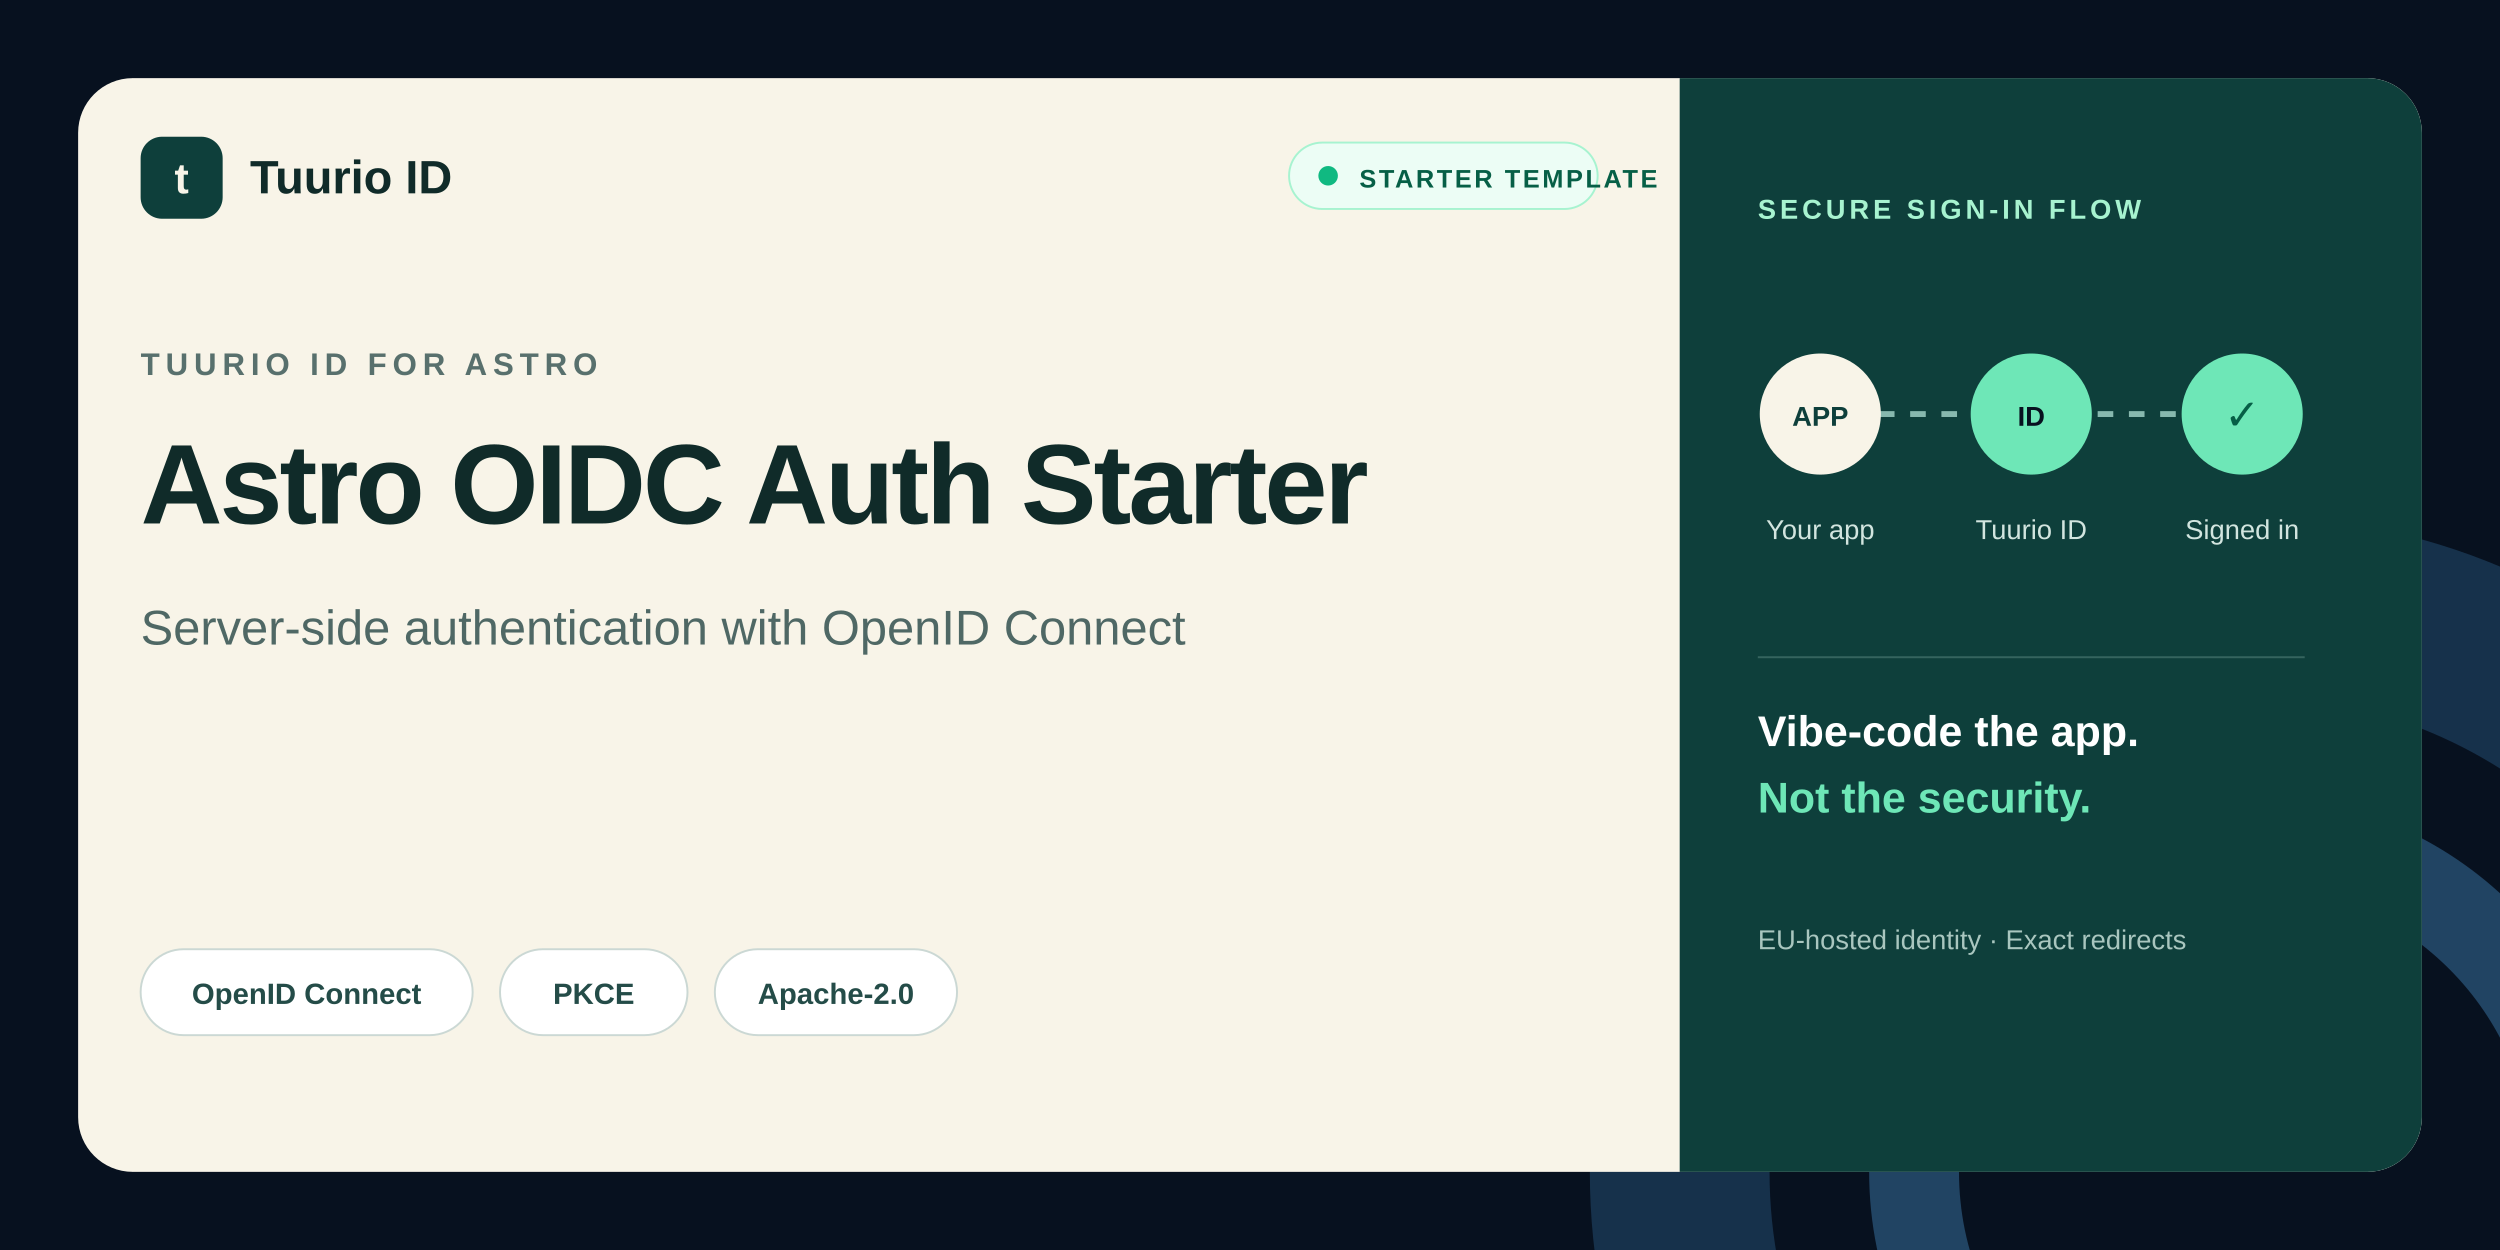
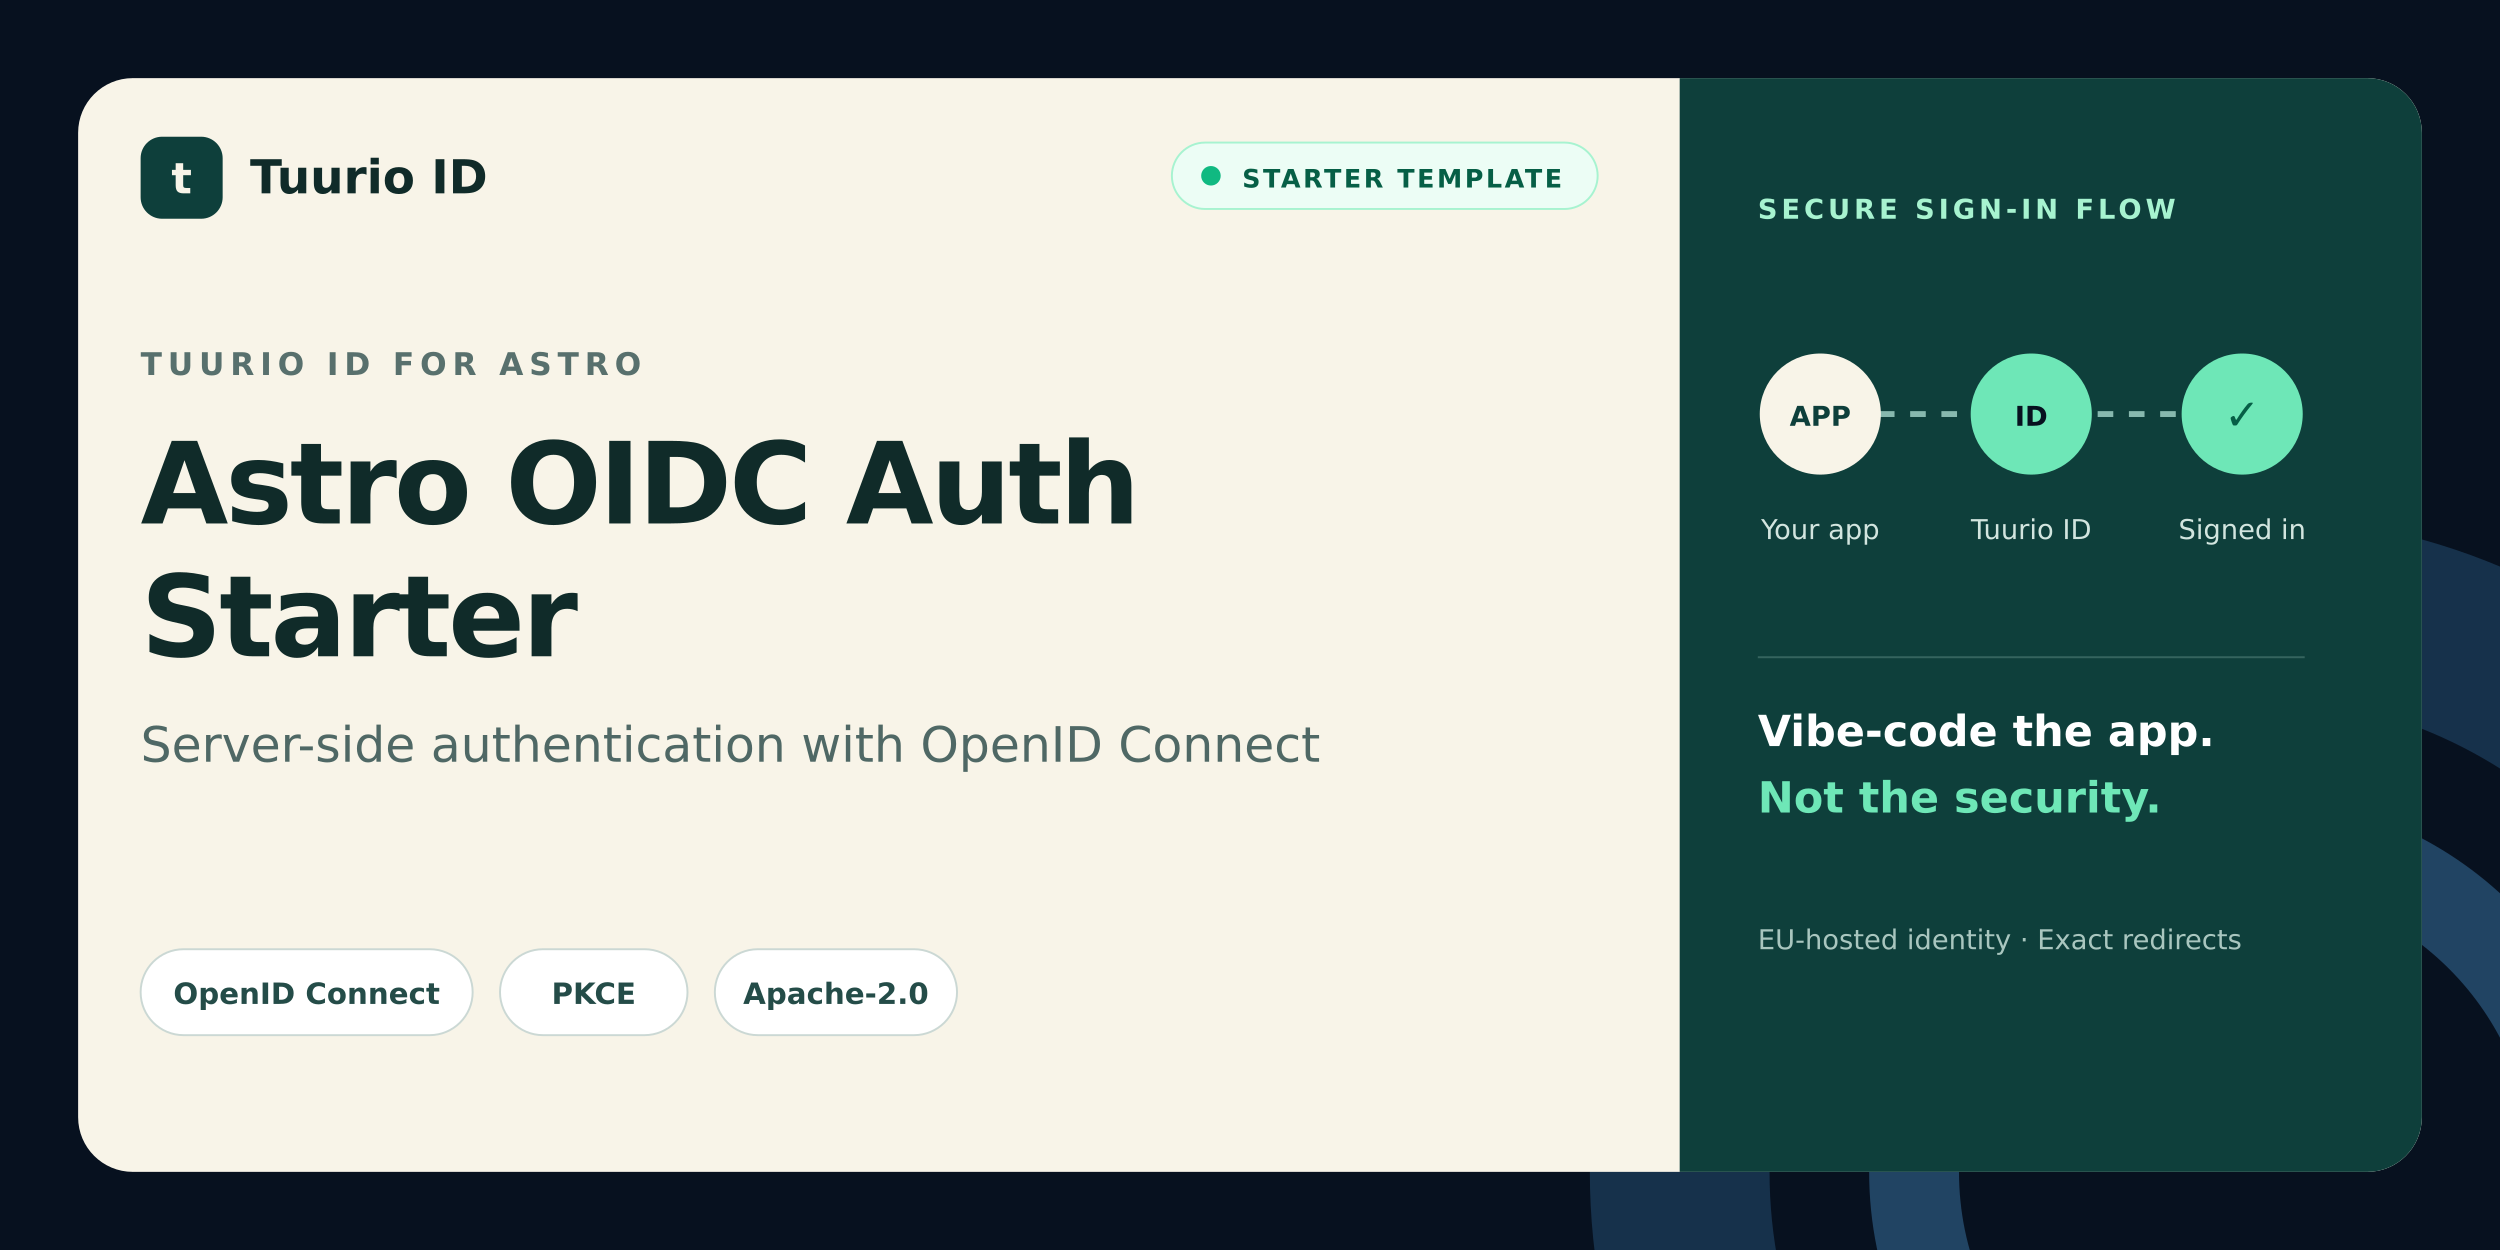
<svg xmlns="http://www.w3.org/2000/svg" width="1280" height="640" viewBox="0 0 1280 640">
  <rect width="1280" height="640" fill="#07111f" />
  <circle cx="1150" cy="600" r="290" fill="none" stroke="#16314b" stroke-width="92" />
  <circle cx="1150" cy="600" r="170" fill="none" stroke="#214463" stroke-width="46" />
  <rect x="40" y="40" width="1200" height="560" rx="28" fill="#f8f4e8" />
  <path d="M860 40h352a28 28 0 0 1 28 28v504a28 28 0 0 1-28 28H860z" fill="#0e3f3b" />
  <rect x="72" y="70" width="42" height="42" rx="11" fill="#0e3f3b" />
-   <text x="93" y="99" text-anchor="middle" fill="#f8f4e8" font-family="Arial, Helvetica, sans-serif" font-size="22" font-weight="700">t</text>
-   <text x="128" y="99" fill="#102b29" font-family="Arial, Helvetica, sans-serif" font-size="24" font-weight="700">Tuurio ID</text>
-   <rect x="660" y="73" width="158" height="34" rx="17" fill="#ecfdf5" stroke="#a7f3d0" />
-   <circle cx="680" cy="90" r="5" fill="#10b981" />
-   <text x="696" y="96" fill="#065f46" font-family="Arial, Helvetica, sans-serif" font-size="13" font-weight="700" letter-spacing="1.3">STARTER TEMPLATE</text>
-   <text x="72" y="192" fill="#58706d" font-family="Arial, Helvetica, sans-serif" font-size="16" font-weight="700" letter-spacing="3">TUURIO ID FOR ASTRO</text>
-   <text x="72" y="268" fill="#102b29" font-family="Arial, Helvetica, sans-serif" font-size="58" font-weight="700" letter-spacing="-1.5">
-     <tspan x="72" dy="0">Astro OIDC Auth Starter</tspan>
+   <text x="93" y="99" text-anchor="middle" fill="#f8f4e8" font-family="DejaVu Sans, Arial, Helvetica, sans-serif" font-size="22" font-weight="700">t</text>
+   <text x="128" y="99" fill="#102b29" font-family="DejaVu Sans, Arial, Helvetica, sans-serif" font-size="24" font-weight="700">Tuurio ID</text>
+   <rect x="600" y="73" width="218" height="34" rx="17" fill="#ecfdf5" stroke="#a7f3d0" />
+   <circle cx="620" cy="90" r="5" fill="#10b981" />
+   <text x="636" y="96" fill="#065f46" font-family="DejaVu Sans, Arial, Helvetica, sans-serif" font-size="13" font-weight="700" letter-spacing="1.3">STARTER TEMPLATE</text>
+   <text x="72" y="192" fill="#58706d" font-family="DejaVu Sans, Arial, Helvetica, sans-serif" font-size="16" font-weight="700" letter-spacing="3">TUURIO ID FOR ASTRO</text>
+   <text x="72" y="268" fill="#102b29" font-family="DejaVu Sans, Arial, Helvetica, sans-serif" font-size="58" font-weight="700" letter-spacing="-1.5">
+     <tspan x="72" dy="0">Astro OIDC Auth</tspan>
+     <tspan x="72" dy="68">Starter</tspan>
  </text>
-   <text x="72" y="330" fill="#4f6865" font-family="Arial, Helvetica, sans-serif" font-size="25">Server-side authentication with OpenID Connect</text>
+   <text x="72" y="390" fill="#4f6865" font-family="DejaVu Sans, Arial, Helvetica, sans-serif" font-size="25">Server-side authentication with OpenID Connect</text>
  <g transform="translate(72 486)">
    <rect width="170" height="44" rx="22" fill="#ffffff" stroke="#cbd8d4" />
-     <text x="85" y="28" text-anchor="middle" fill="#244c48" font-family="Arial, Helvetica, sans-serif" font-size="15" font-weight="700">OpenID Connect</text>
+     <text x="85" y="28" text-anchor="middle" fill="#244c48" font-family="DejaVu Sans, Arial, Helvetica, sans-serif" font-size="15" font-weight="700">OpenID Connect</text>
    <rect x="184" width="96" height="44" rx="22" fill="#ffffff" stroke="#cbd8d4" />
-     <text x="232" y="28" text-anchor="middle" fill="#244c48" font-family="Arial, Helvetica, sans-serif" font-size="15" font-weight="700">PKCE</text>
+     <text x="232" y="28" text-anchor="middle" fill="#244c48" font-family="DejaVu Sans, Arial, Helvetica, sans-serif" font-size="15" font-weight="700">PKCE</text>
    <rect x="294" width="124" height="44" rx="22" fill="#ffffff" stroke="#cbd8d4" />
-     <text x="356" y="28" text-anchor="middle" fill="#244c48" font-family="Arial, Helvetica, sans-serif" font-size="15" font-weight="700">Apache-2.0</text>
+     <text x="356" y="28" text-anchor="middle" fill="#244c48" font-family="DejaVu Sans, Arial, Helvetica, sans-serif" font-size="15" font-weight="700">Apache-2.0</text>
  </g>
  <g transform="translate(900 112)">
-     <text x="0" y="0" fill="#a7f3d0" font-family="Arial, Helvetica, sans-serif" font-size="14" font-weight="700" letter-spacing="2">SECURE SIGN-IN FLOW</text>
+     <text x="0" y="0" fill="#a7f3d0" font-family="DejaVu Sans, Arial, Helvetica, sans-serif" font-size="14" font-weight="700" letter-spacing="2">SECURE SIGN-IN FLOW</text>
    <line x1="30" y1="100" x2="250" y2="100" stroke="#87b8ae" stroke-width="3" stroke-dasharray="8 8" />
    <circle cx="32" cy="100" r="31" fill="#f8f4e8" />
    <circle cx="140" cy="100" r="31" fill="#6ee7b7" />
    <circle cx="248" cy="100" r="31" fill="#6ee7b7" />
-     <text x="32" y="106" text-anchor="middle" fill="#0e3f3b" font-family="Arial, Helvetica, sans-serif" font-size="14" font-weight="700">APP</text>
-     <text x="140" y="106" text-anchor="middle" fill="#07111f" font-family="Arial, Helvetica, sans-serif" font-size="14" font-weight="700">ID</text>
-     <text x="248" y="108" text-anchor="middle" fill="#065f46" font-family="Arial, Helvetica, sans-serif" font-size="22" font-weight="700">✓</text>
-     <text x="32" y="164" text-anchor="middle" fill="#d2e5df" font-family="Arial, Helvetica, sans-serif" font-size="14">Your app</text>
-     <text x="140" y="164" text-anchor="middle" fill="#d2e5df" font-family="Arial, Helvetica, sans-serif" font-size="14">Tuurio ID</text>
-     <text x="248" y="164" text-anchor="middle" fill="#d2e5df" font-family="Arial, Helvetica, sans-serif" font-size="14">Signed in</text>
+     <text x="32" y="106" text-anchor="middle" fill="#0e3f3b" font-family="DejaVu Sans, Arial, Helvetica, sans-serif" font-size="14" font-weight="700">APP</text>
+     <text x="140" y="106" text-anchor="middle" fill="#07111f" font-family="DejaVu Sans, Arial, Helvetica, sans-serif" font-size="14" font-weight="700">ID</text>
+     <text x="248" y="108" text-anchor="middle" fill="#065f46" font-family="DejaVu Sans, Arial, Helvetica, sans-serif" font-size="22" font-weight="700">✓</text>
+     <text x="32" y="164" text-anchor="middle" fill="#d2e5df" font-family="DejaVu Sans, Arial, Helvetica, sans-serif" font-size="14">Your app</text>
+     <text x="140" y="164" text-anchor="middle" fill="#d2e5df" font-family="DejaVu Sans, Arial, Helvetica, sans-serif" font-size="14">Tuurio ID</text>
+     <text x="248" y="164" text-anchor="middle" fill="#d2e5df" font-family="DejaVu Sans, Arial, Helvetica, sans-serif" font-size="14">Signed in</text>
    <rect x="0" y="224" width="280" height="1" fill="#35645e" />
-     <text x="0" y="270" fill="#ffffff" font-family="Arial, Helvetica, sans-serif" font-size="22" font-weight="700">Vibe-code the app.</text>
-     <text x="0" y="304" fill="#6ee7b7" font-family="Arial, Helvetica, sans-serif" font-size="22" font-weight="700">Not the security.</text>
-     <text x="0" y="374" fill="#a9c6bf" font-family="Arial, Helvetica, sans-serif" font-size="14">EU-hosted identity · Exact redirects</text>
+     <text x="0" y="270" fill="#ffffff" font-family="DejaVu Sans, Arial, Helvetica, sans-serif" font-size="22" font-weight="700">Vibe-code the app.</text>
+     <text x="0" y="304" fill="#6ee7b7" font-family="DejaVu Sans, Arial, Helvetica, sans-serif" font-size="22" font-weight="700">Not the security.</text>
+     <text x="0" y="374" fill="#a9c6bf" font-family="DejaVu Sans, Arial, Helvetica, sans-serif" font-size="14">EU-hosted identity · Exact redirects</text>
  </g>
</svg>
